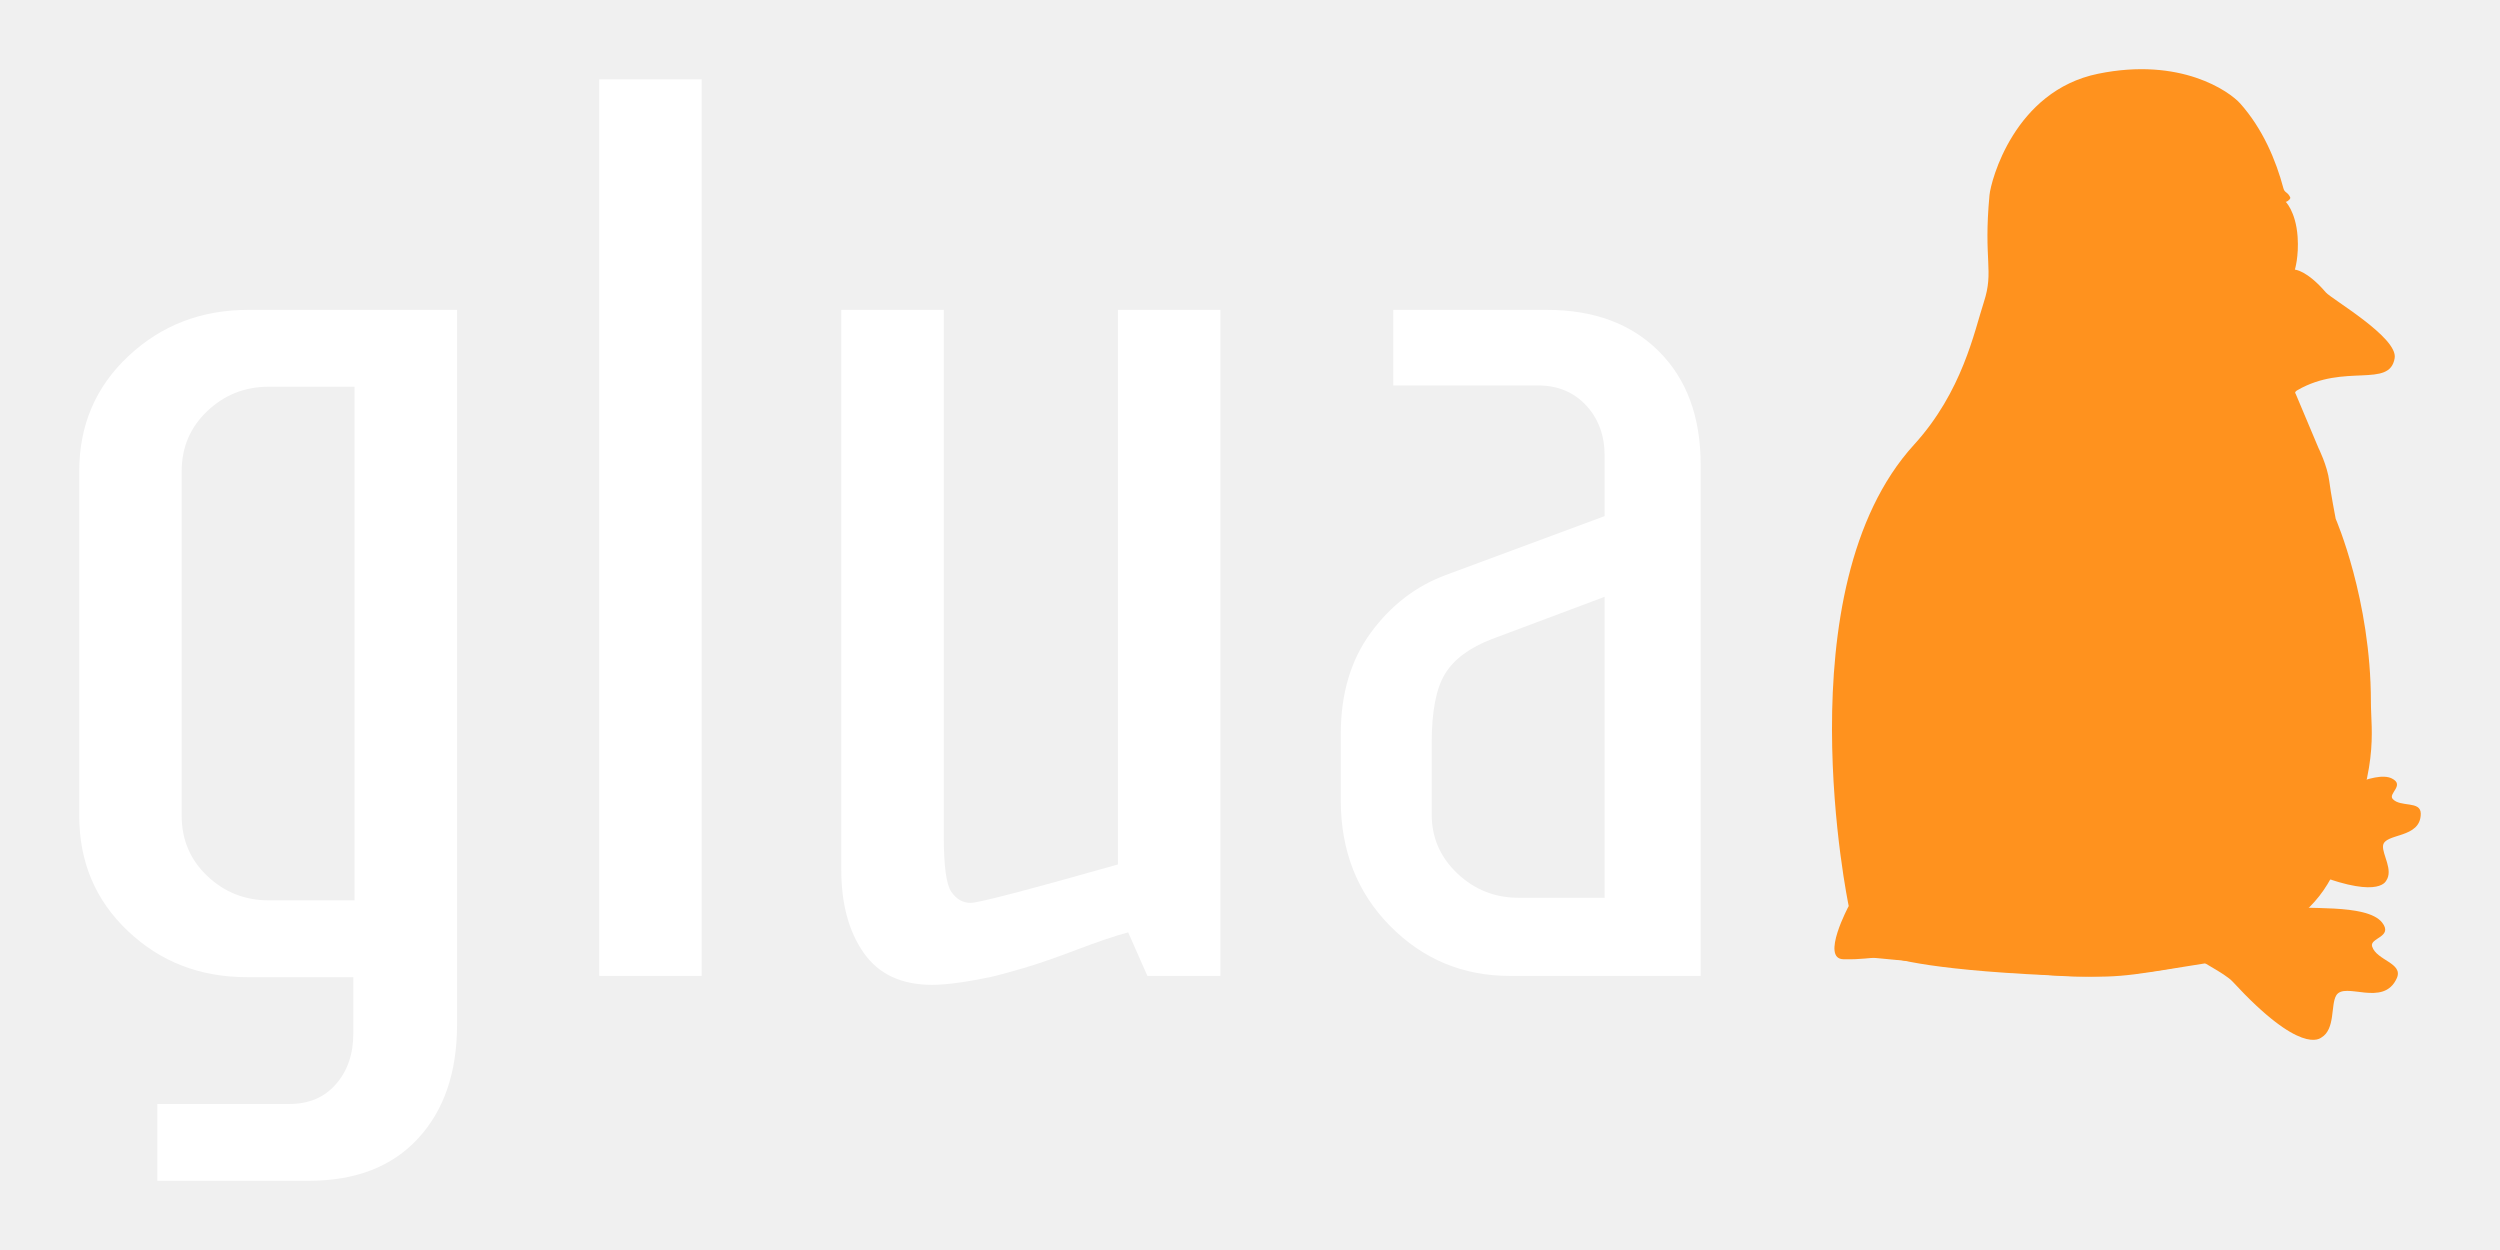
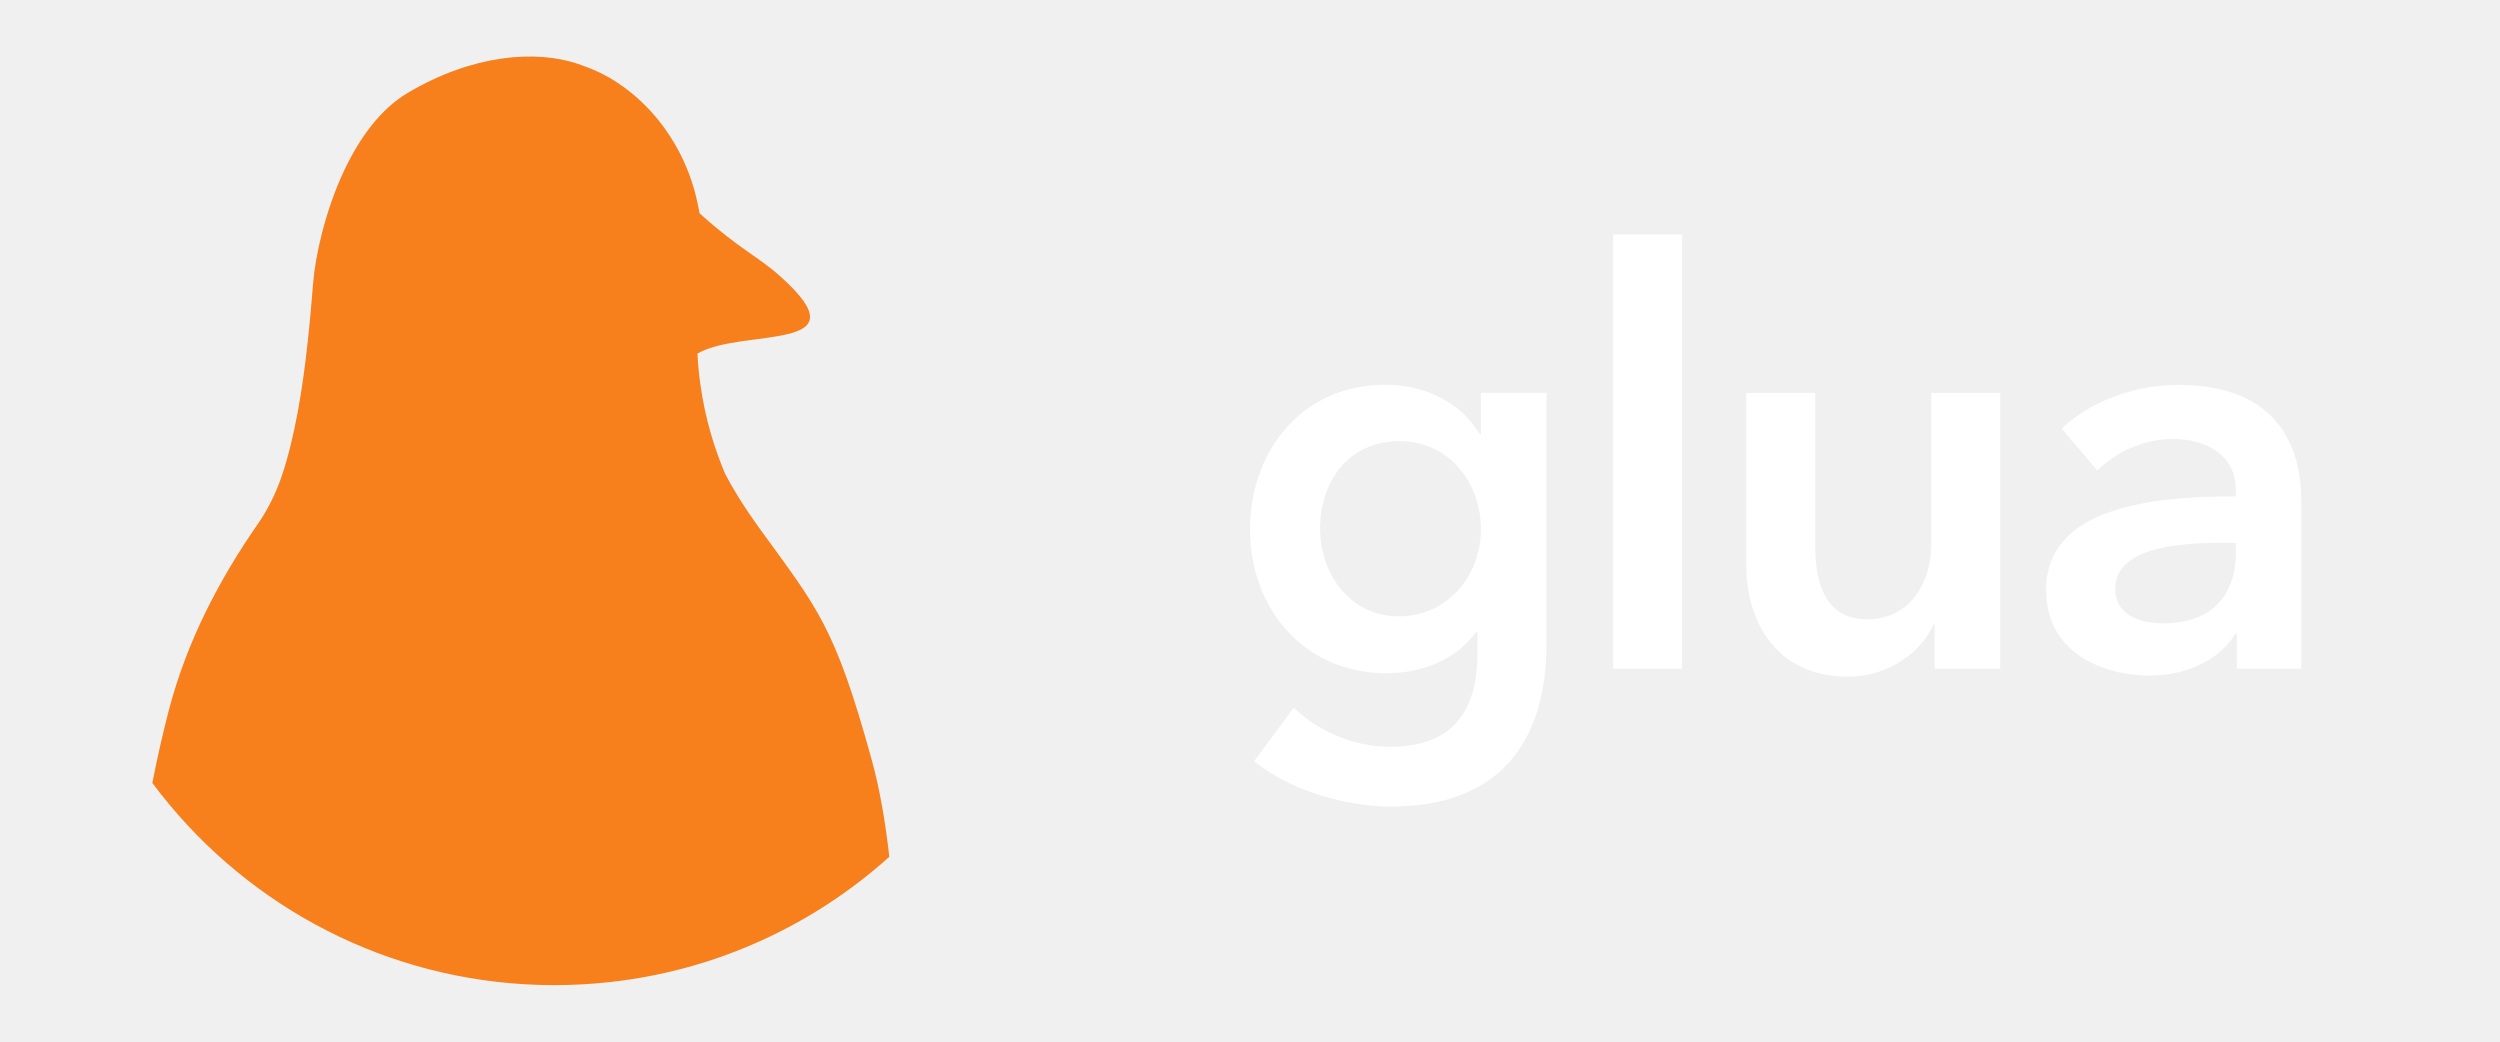
- <svg xmlns="http://www.w3.org/2000/svg" width="160" height="80" id="svg4046" version="1.1">
-   <defs id="defs4048" />
-   <g id="layer1" transform="translate(0,-972.3622)">
-     <g transform="matrix(1.25,0,0,-1.25,91.62892,1019.902)" id="g4409">
-       <path transform="translate(48.087,2.095704)" d="m 0,0 c 0,5.239 -1.803,9.374 -1.803,9.374 0,0 -0.261,1.356 -0.327,1.918 -0.095,0.79 -0.559,1.718 -0.559,1.718 l -1.165,2.769 c 0,0 -0.098,0.068 0.096,0.183 2.413,1.391 4.717,0.076 4.975,1.638 0.179,1.054 -3.227,3.02 -3.523,3.364 -0.978,1.14 -1.587,1.167 -1.587,1.167 0,0 0.21,0.668 0.141,1.679 -0.09,1.309 -0.641,1.846 -0.641,1.816 0,-0.099 0.306,0.108 0.264,0.201 -0.125,0.28 -0.286,0.236 -0.345,0.45 -0.388,1.456 -1.06,3.057 -2.214,4.357 -0.562,0.631 -3.061,2.391 -7.285,1.525 -4.285,-0.879 -5.487,-5.484 -5.555,-6.213 -0.317,-3.383 0.238,-3.852 -0.286,-5.468 -0.495,-1.523 -1.1,-4.592 -3.58,-7.313 -6.739,-7.398 -3.342,-23.618 -3.342,-23.618 0,0 -1.446,-2.699 -0.271,-2.725 0.997,-0.021 1.344,0.094 1.663,0.064 9.4,-0.86 9.186,-1.101 12.397,-0.865 2.292,0.166 4.696,0.617 6.672,1.508 2.462,1.113 3.684,2.092 4.606,4.211 C 0.477,-3.337 0,-1.59 0,0" style="fill:#ff921e;fill-opacity:1;fill-rule:nonzero;stroke:none" id="path572" />
-       <path transform="translate(44.5127,-4.337896)" d="m 0,0 c -0.458,-0.642 -10.782,4.133 -14.443,3.189 -2.043,-0.525 -11.081,-6.427 -6.778,-9.725 0.226,-0.172 2.448,-0.831 9.615,-1.078 2.655,-0.093 2.903,0.071 7.951,0.861 1.004,0.158 6.514,6.356 7.069,9.85 L 0,0 z" style="fill:#ff921e;fill-opacity:1;fill-rule:nonzero;stroke:none" id="path576" />
-       <path transform="translate(48.6573,-9.197296)" d="m 0,0 c 0.596,-0.752 -0.65,-0.784 -0.508,-1.231 0.229,-0.72 1.612,-0.845 1.264,-1.623 -0.681,-1.524 -2.676,-0.142 -3.106,-0.89 -0.284,-0.489 -0.036,-1.722 -0.755,-2.148 -0.088,-0.053 -1.068,-0.906 -4.54,2.857 -0.823,0.893 -5.085,2.324 -3.933,4.458 0.321,0.597 1.033,0.873 1.887,0.782 C -7.8,2.004 -7.189,1.55 -4.907,0.852 -4.107,0.608 -0.799,1.001 0,0" style="fill:#ff921e;fill-opacity:1;fill-rule:nonzero;stroke:none" id="path580" />
-       <path transform="translate(49.1651,-1.828096)" d="m 0,0 c 0.673,-0.342 -0.211,-0.772 0.039,-1.048 0.399,-0.439 1.429,-0.077 1.436,-0.746 0.009,-1.313 -1.87,-0.977 -1.933,-1.653 -0.04,-0.445 0.538,-1.243 0.163,-1.784 -0.045,-0.068 -0.466,-0.998 -4.181,0.56 -0.881,0.369 -4.4,-0.003 -4.274,1.9 0.035,0.533 0.453,0.963 1.093,1.177 1.42,0.478 2.005,0.353 3.868,0.6 C -3.137,-0.909 -0.899,0.456 0,0" style="fill:#ff921e;fill-opacity:1;fill-rule:nonzero;stroke:none" id="path584" />
-       <path transform="translate(-55.1494,18.2315)" d="M 0,0 -4.393,0 C -5.616,0 -6.665,-0.416 -7.54,-1.246 -8.416,-2.077 -8.852,-3.104 -8.852,-4.33 l 0,-17.637 c 0,-1.226 0.436,-2.252 1.312,-3.084 0.875,-0.831 1.924,-1.246 3.147,-1.246 L 0,-26.297 0,0 z m 5.248,3.935 0,-36.592 c 0,-2.447 -0.666,-4.394 -2.001,-5.837 -1.333,-1.443 -3.201,-2.163 -5.605,-2.163 l -7.739,0 0,3.933 6.753,0 c 1.007,0 1.805,0.34 2.393,1.018 0.592,0.679 0.887,1.54 0.887,2.591 l 0,2.884 -5.442,0 c -2.405,0 -4.438,0.787 -6.099,2.362 -1.663,1.572 -2.492,3.54 -2.492,5.902 l 0,17.637 c 0,2.363 0.841,4.33 2.524,5.903 1.682,1.575 3.726,2.362 6.132,2.362 l 10.689,0 z" style="fill:#ffffff;fill-opacity:1;fill-rule:nonzero;stroke:none" id="path588" />
-       <path transform="translate(-134.5566,-413.8164)" d="m 91.934,447.787 5.246,0 0,-45.905 -5.246,0 0,45.905 z" style="fill:#ffffff;fill-opacity:1;fill-rule:nonzero;stroke:none" id="path590" />
-       <path transform="translate(-10.8193,-11.9346)" d="M 0,0 -3.737,0 -4.721,2.229 C -5.379,2.057 -6.252,1.76 -7.345,1.345 -8.438,0.929 -9.356,0.612 -10.1,0.393 c -0.742,-0.218 -1.31,-0.371 -1.703,-0.458 -1.268,-0.261 -2.253,-0.393 -2.952,-0.393 -1.574,0 -2.743,0.545 -3.507,1.64 -0.766,1.09 -1.148,2.512 -1.148,4.262 l 0,28.657 5.248,0 0,-26.953 c 0,-1.531 0.128,-2.482 0.392,-2.852 0.262,-0.373 0.589,-0.558 0.983,-0.558 0.392,0 2.907,0.656 7.542,1.968 l 0,28.395 5.245,0 L 0,0 z" style="fill:#ffffff;fill-opacity:1;fill-rule:nonzero;stroke:none" id="path594" />
-       <path d="m 0,0 0,-3.671 c 0,-1.181 0.437,-2.187 1.312,-3.017 0.876,-0.831 1.923,-1.247 3.147,-1.247 l 4.395,0 0,15.411 L 3.082,5.312 C 1.944,4.874 1.147,4.284 0.69,3.542 0.23,2.798 0,1.618 0,0 m -1.967,22.166 7.869,0 c 2.403,0 4.318,-0.711 5.737,-2.131 1.422,-1.422 2.132,-3.355 2.132,-5.804 l 0,-26.166 -9.77,0 c -2.405,0 -4.45,0.853 -6.133,2.559 -1.681,1.704 -2.523,3.846 -2.523,6.427 l 0,3.409 c 0,2.054 0.513,3.78 1.539,5.181 1.027,1.398 2.306,2.382 3.838,2.95 l 8.132,3.016 0,3.083 c 0,1.049 -0.32,1.912 -0.953,2.591 -0.632,0.677 -1.453,1.016 -2.459,1.016 l -7.409,0 0,3.869 z" style="fill:#ffffff;fill-opacity:1;fill-rule:nonzero;stroke:none" id="path598" />
-     </g>
+ <svg xmlns="http://www.w3.org/2000/svg" width="240" height="100" viewBox="0 0 240 100" fill="none">
+   <path d="M83.675 72.903C80.105 59.993 78.485 58.413 72.825 50.603C71.455 48.703 70.425 47.043 69.625 45.513C68.635 43.183 67.705 40.293 67.235 36.893C67.085 35.863 67.005 34.883 66.955 33.943C71.295 31.423 83.125 33.923 74.955 26.573C72.775 24.613 71.045 23.953 67.355 20.653C67.265 20.573 67.195 20.513 67.155 20.473C67.115 20.263 67.075 20.053 67.035 19.843C66.565 17.393 65.725 15.543 65.085 14.363C64.435 13.173 62.705 10.183 59.175 7.873C58.075 7.153 56.885 6.603 55.485 6.133C51.455 4.773 45.395 5.213 39.165 8.903C36.485 10.483 34.495 13.303 33.055 16.333C31.155 20.363 30.245 24.763 30.065 27.133C29.935 28.683 29.765 30.823 29.495 33.213C29.055 37.213 28.325 41.913 27.055 45.683C26.415 47.563 25.595 49.083 24.765 50.283C21.005 55.683 17.985 61.553 16.285 67.893C16.235 68.083 16.185 68.273 16.135 68.463C15.615 70.503 15.095 72.743 14.625 75.163C15.185 75.913 15.755 76.643 16.355 77.353C25.175 87.883 38.425 94.573 53.235 94.573C55.015 94.573 56.785 94.473 58.515 94.283C68.785 93.163 78.085 88.803 85.375 82.253C84.995 78.893 84.455 75.733 83.675 72.903Z" fill="#F77F1C" />
+   <g clip-path="url(#clip0_141_615)">
+     <path d="M148.46 37.719V61.819C148.46 71.359 143.83 77.43 133.52 77.43C129.22 77.43 123.81 75.889 120.4 73.07L124.2 67.939C126.74 70.37 130.16 71.689 133.46 71.689C139.86 71.689 141.84 67.829 141.84 62.59V60.66H141.73C139.8 63.249 136.71 64.629 133.07 64.629C125.13 64.629 120 58.34 120 50.84C120 43.34 124.96 36.94 132.96 36.94C136.65 36.94 140.13 38.48 142.06 41.679H142.17V37.709H148.46V37.719ZM126.73 50.789C126.73 54.98 129.54 59.169 134.28 59.169C139.02 59.169 142.17 55.2 142.17 50.789C142.17 46.38 139.14 42.349 134.34 42.349C129.54 42.349 126.73 46.099 126.73 50.789Z" fill="white" />
+     <path d="M154.859 22.5H161.479V64.19H154.859V22.5Z" fill="white" />
+     <path d="M192.021 64.19H185.731V59.94H185.621C184.461 62.59 181.321 64.96 177.401 64.96C170.511 64.96 167.641 59.67 167.641 54.26V37.72H174.261V52.39C174.261 55.53 174.981 59.45 179.221 59.45C183.461 59.45 185.401 55.81 185.401 52.28V37.72H192.021V64.19Z" fill="white" />
+     <path d="M214.75 60.829H214.58C213.26 63.149 210.11 64.859 206.36 64.859C202.11 64.859 196.43 62.819 196.43 56.639C196.43 48.749 206.36 47.649 214.63 47.649V46.989C214.63 43.739 211.87 42.139 208.56 42.139C205.75 42.139 203.05 43.459 201.34 45.169L197.92 41.139C200.9 38.379 205.09 36.949 209.12 36.949C218.6 36.949 220.92 42.799 220.92 48.089V64.189H214.74V60.829H214.75ZM214.64 52.119H213.15C208.96 52.119 203.06 52.619 203.06 56.529C203.06 59.069 205.43 59.839 207.69 59.839C212.21 59.839 214.64 57.249 214.64 53.059V52.119Z" fill="white" />
  </g>
+   <defs>
+     <clipPath id="clip0_141_615">
+       <rect width="140" height="55" fill="white" transform="translate(100 22.5)" />
+     </clipPath>
+   </defs>
</svg>
